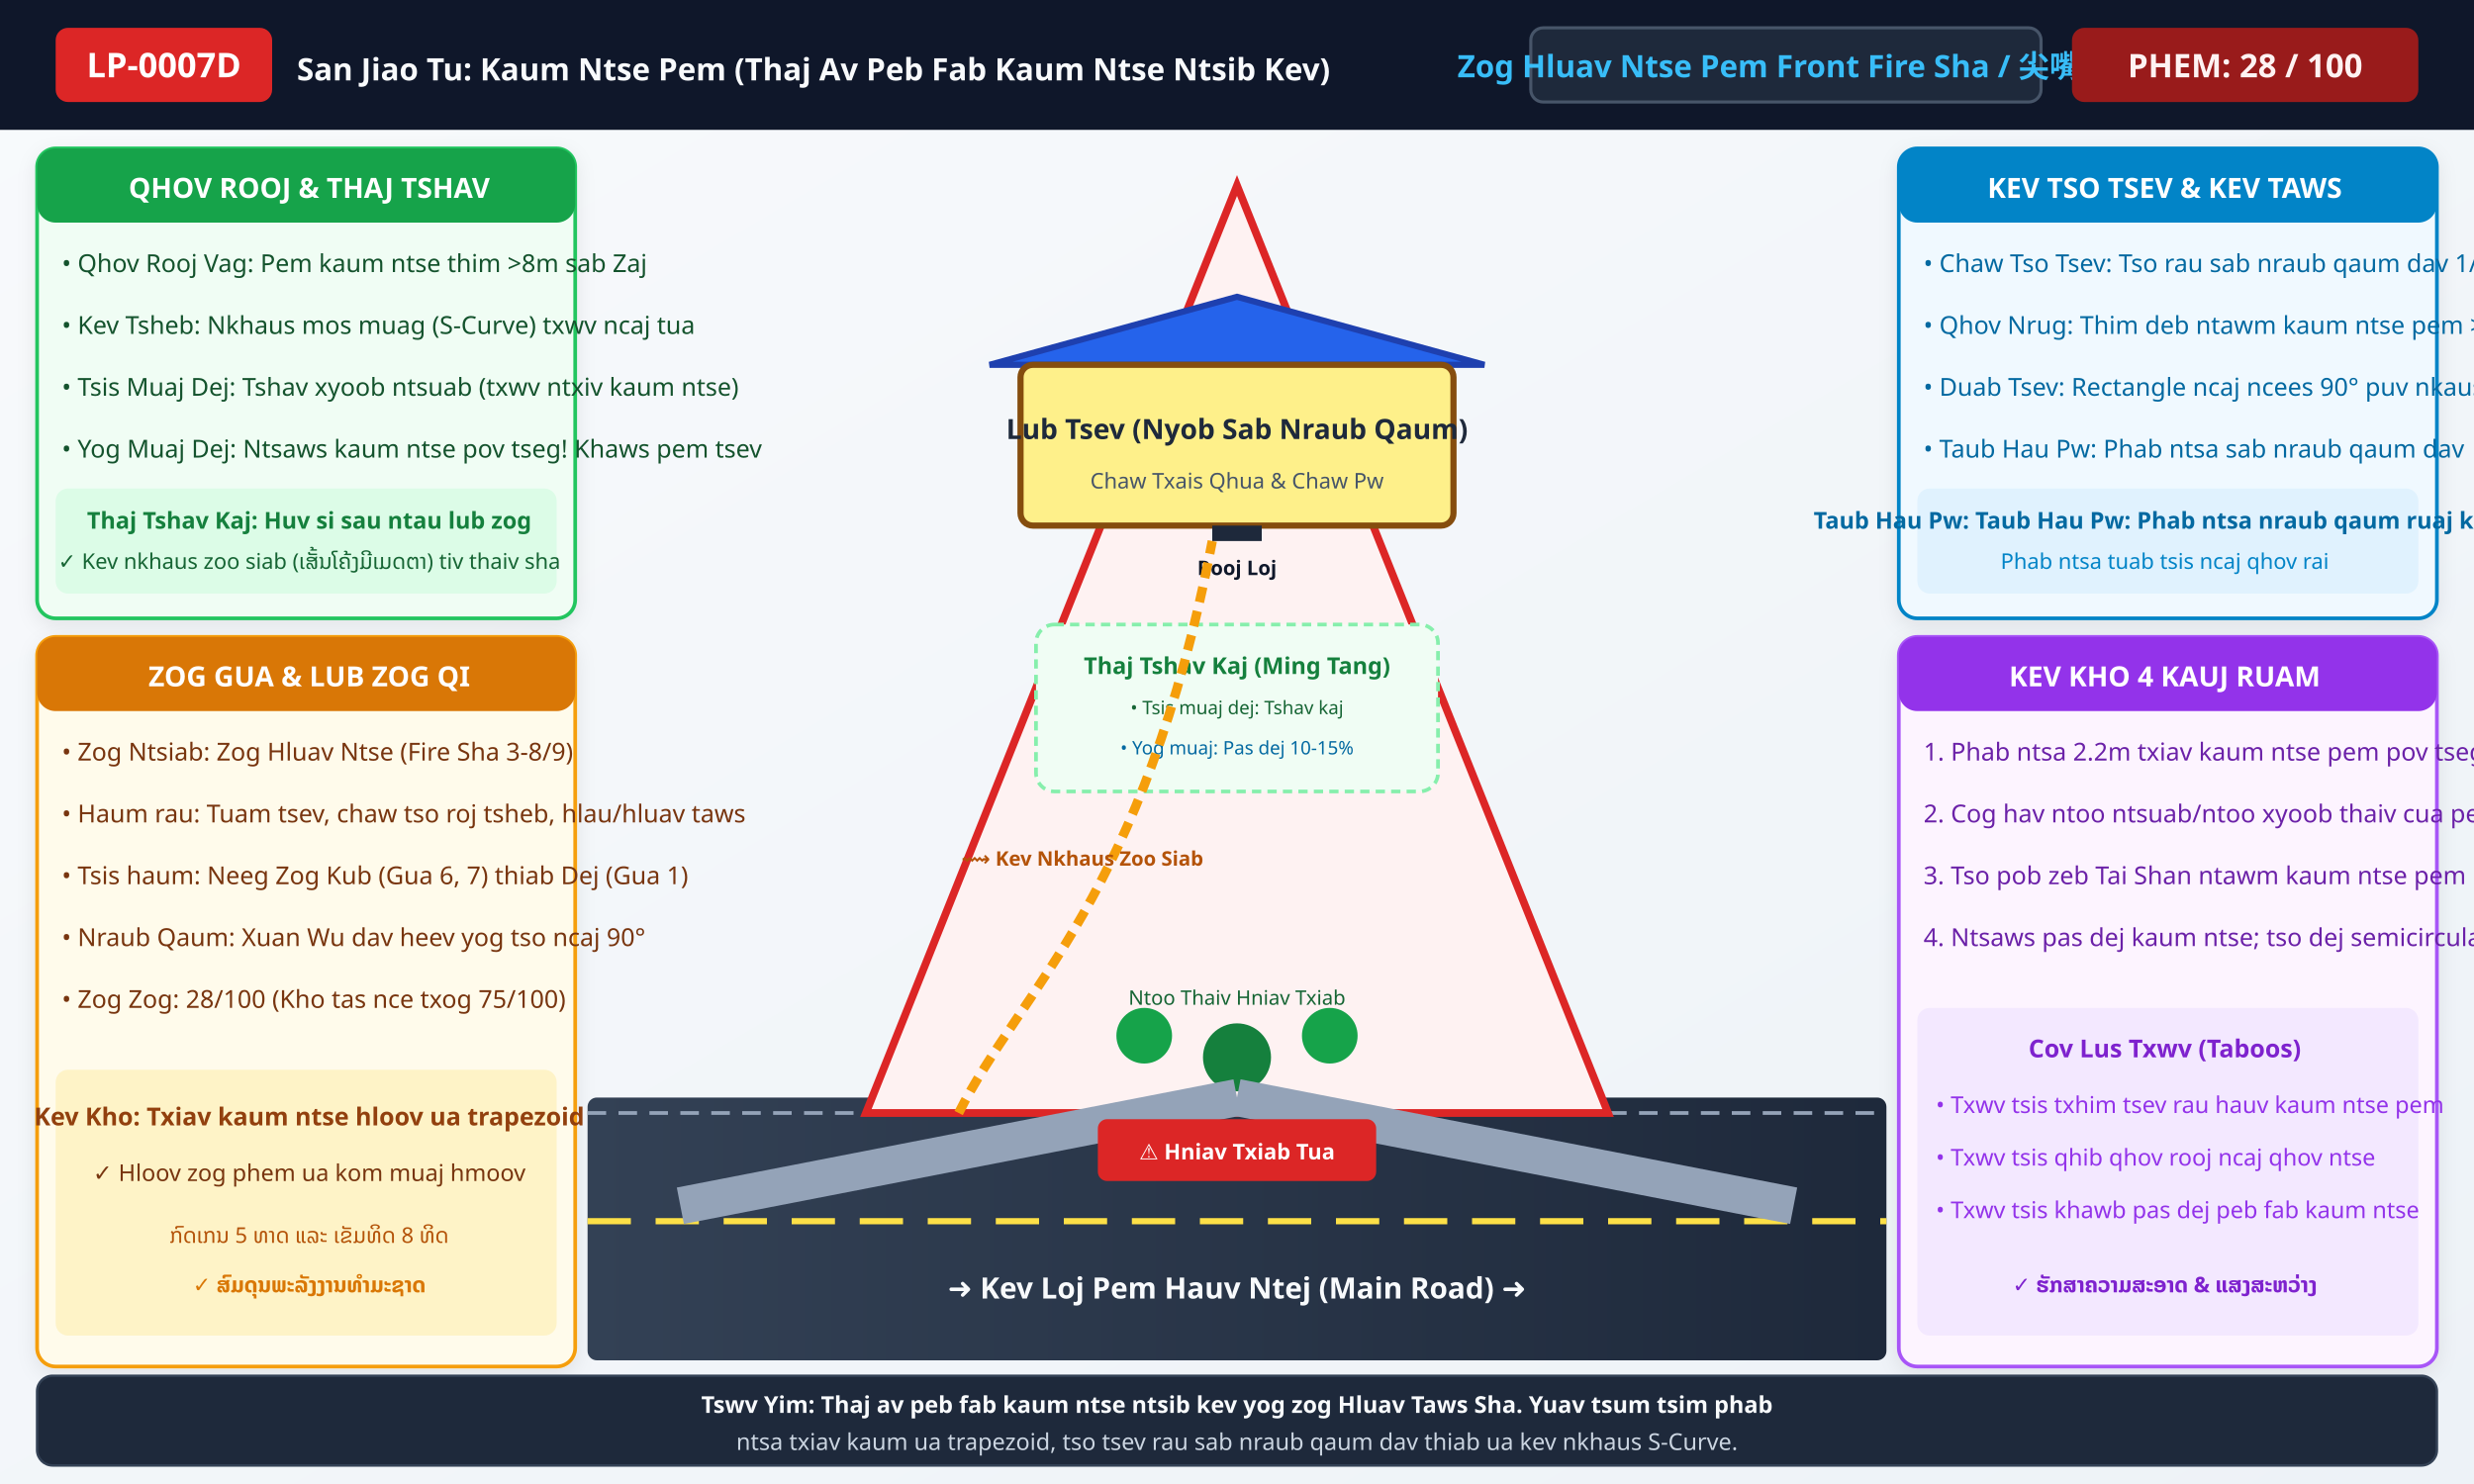
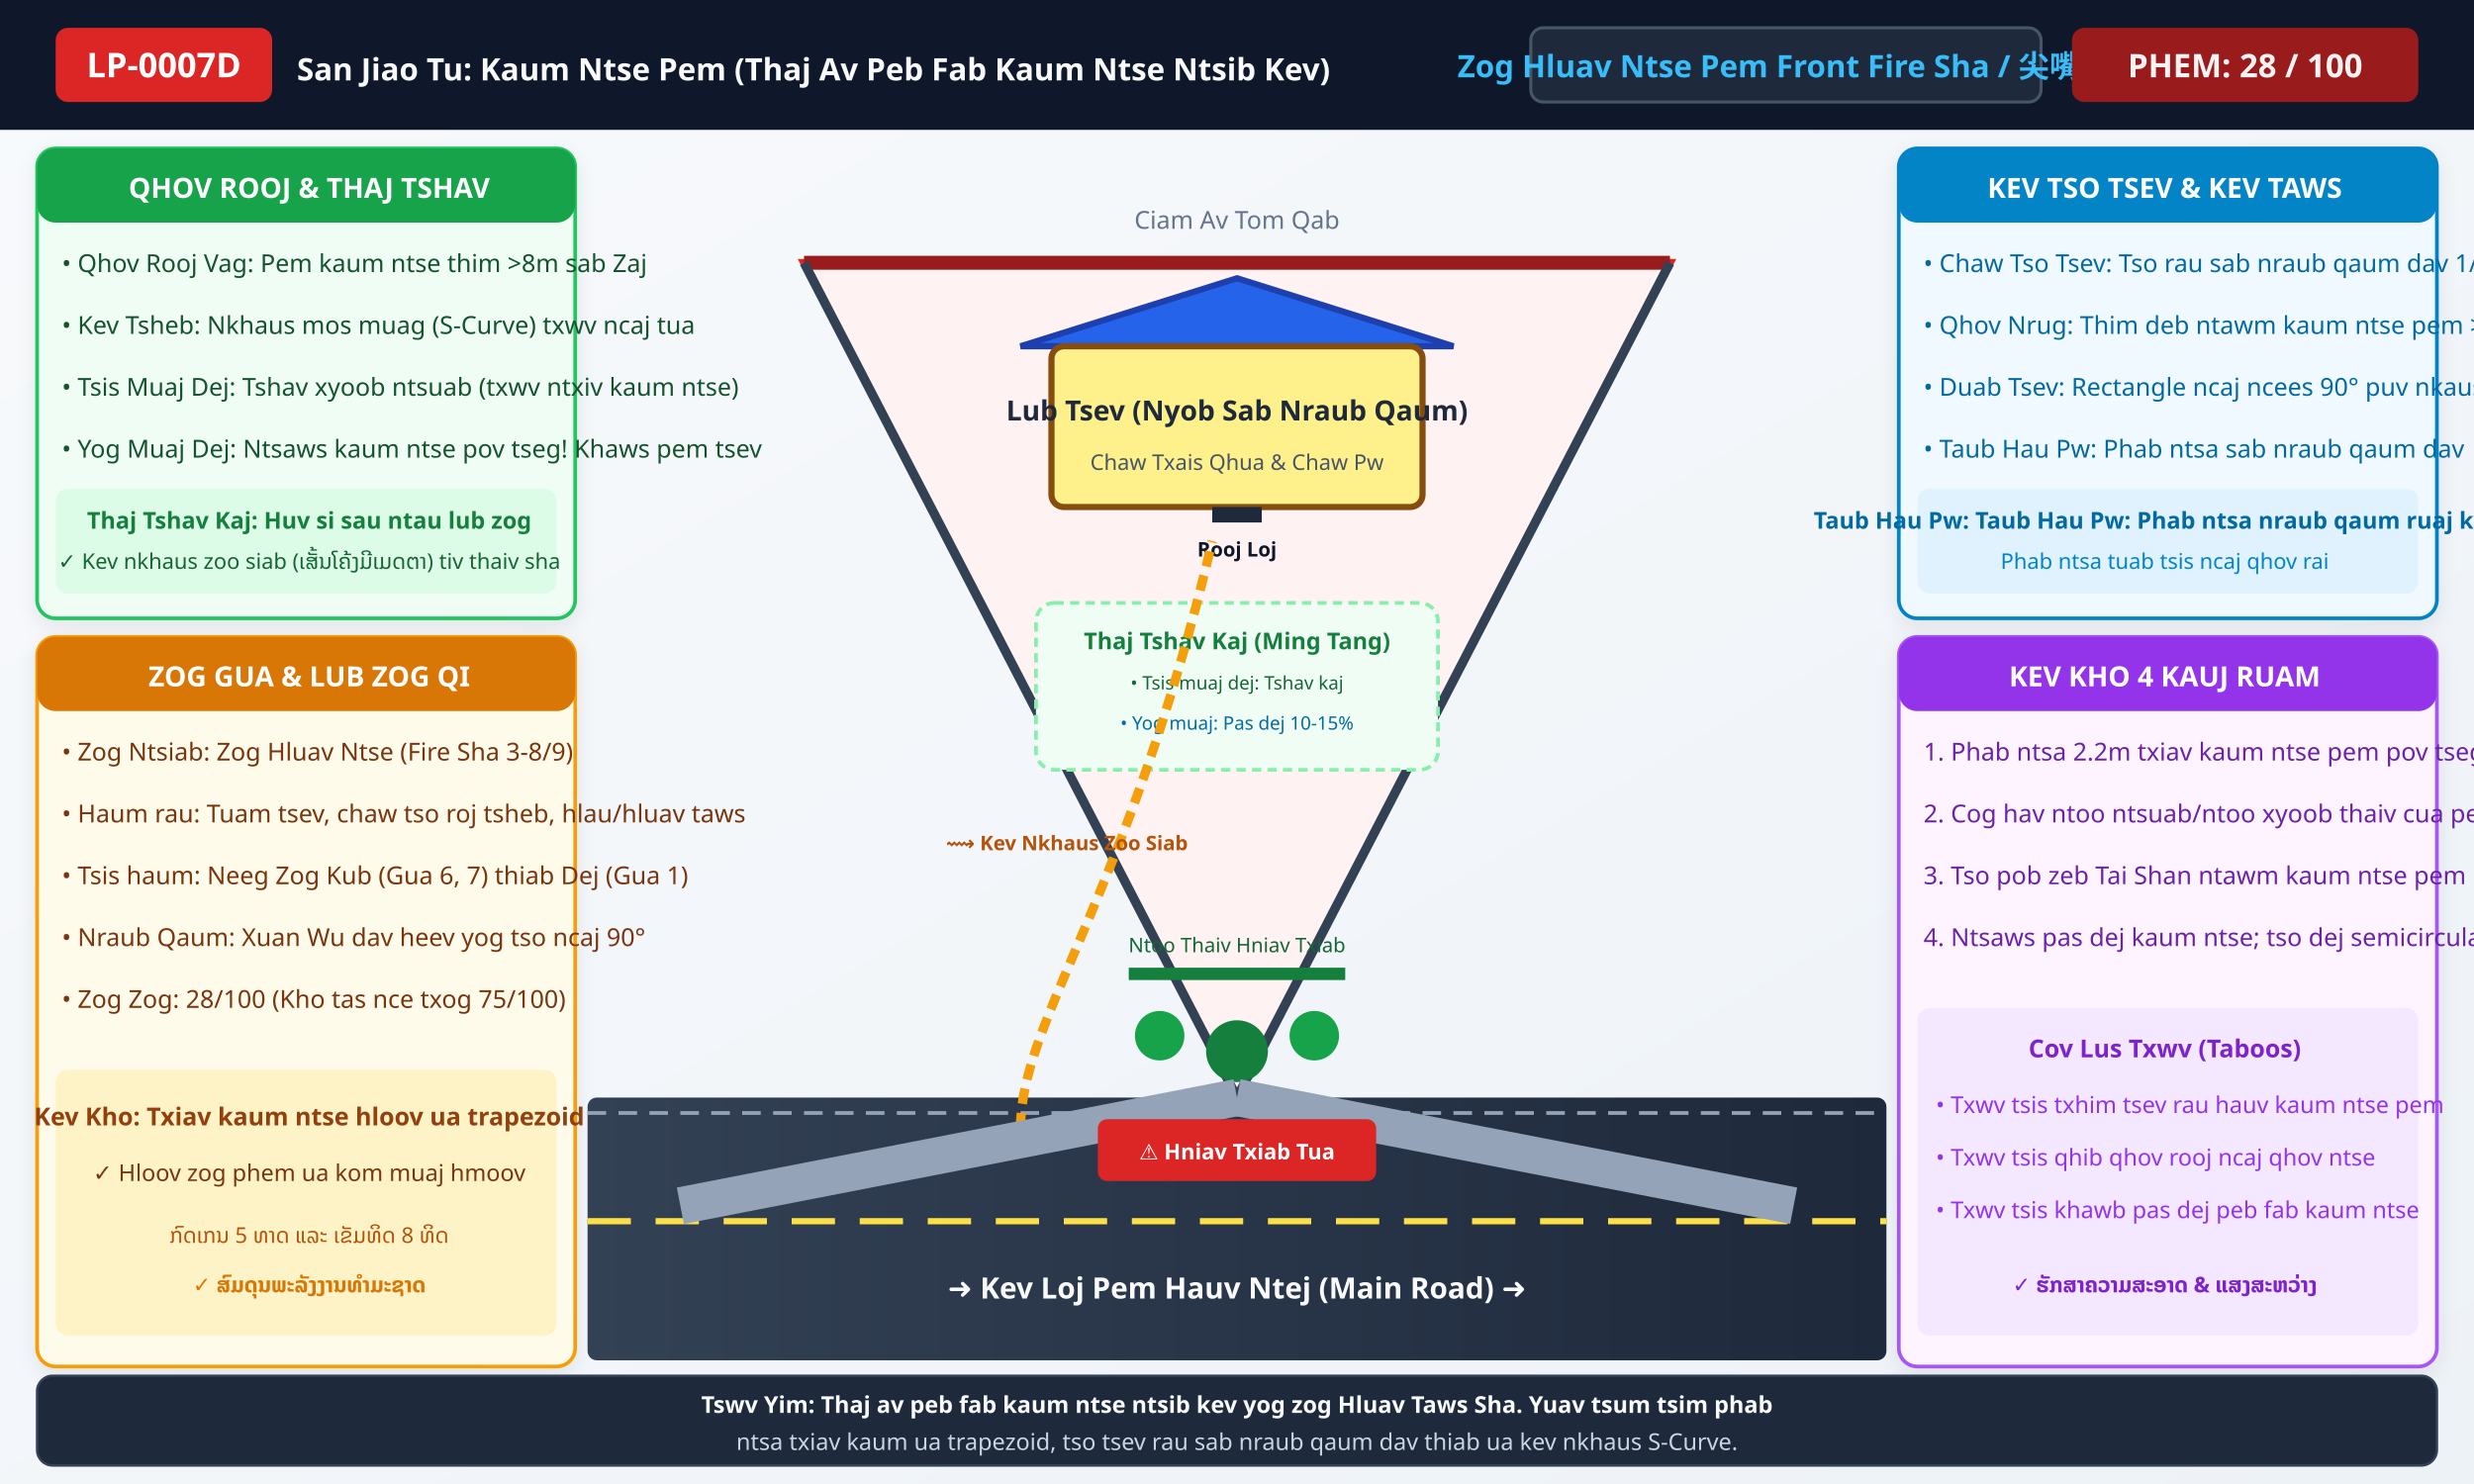
<svg xmlns="http://www.w3.org/2000/svg" viewBox="0 0 800 480" width="800" height="480">
  <defs>
    <linearGradient id="bgGrad" x1="0%" y1="0%" x2="100%" y2="100%">
      <stop offset="0%" stop-color="#F8FAFC" />
      <stop offset="100%" stop-color="#EDF2F7" />
    </linearGradient>
    <linearGradient id="roadGrad" x1="0%" y1="0%" x2="100%" y2="0%">
      <stop offset="0%" stop-color="#334155" />
      <stop offset="100%" stop-color="#1E293B" />
    </linearGradient>
    <filter id="shadow" x="-5%" y="-5%" width="110%" height="110%">
      <feDropShadow dx="0" dy="2" stdDeviation="3" flood-opacity="0.08" />
    </filter>
  </defs>
  <rect width="800" height="480" fill="url(#bgGrad)" />
  <rect x="0" y="0" width="800" height="42" fill="#0F172A" />
  <rect x="18" y="9" width="70" height="24" rx="4" fill="#DC2626" />
  <text x="53" y="25" font-family="'Segoe UI', sans-serif" font-weight="bold" font-size="11" fill="#FFFFFF" text-anchor="middle">LP-0007D</text>
  <text x="96" y="26" font-family="'Noto Sans Lao', 'Segoe UI', sans-serif" font-weight="bold" font-size="10" fill="#F8FAFC">San Jiao Tu: Kaum Ntse Pem (Thaj Av Peb Fab Kaum Ntse Ntsib Kev)</text>
  <rect x="495" y="9" width="165" height="24" rx="4" fill="#1E293B" stroke="#475569" stroke-width="1" />
  <text x="577" y="25" font-family="'Noto Sans Lao', 'Segoe UI', sans-serif" font-weight="bold" font-size="10" fill="#38BDF8" text-anchor="middle">Zog Hluav Ntse Pem Front Fire Sha / 尖嘴煞</text>
  <rect x="670" y="9" width="112" height="24" rx="4" fill="#991B1B" />
  <text x="726" y="25" font-family="'Noto Sans Lao', 'Segoe UI', sans-serif" font-weight="bold" font-size="10.5" fill="#FEF2F2" text-anchor="middle">PHEM: 28 / 100</text>
  <rect x="12" y="48" width="174" height="152" rx="6" fill="#F0FDF4" stroke="#22C55E" stroke-width="1.2" filter="url(#shadow)" />
  <rect x="12" y="48" width="174" height="24" rx="6" fill="#16A34A" />
  <text x="100" y="64" font-family="'Noto Sans Lao', 'Segoe UI', sans-serif" font-weight="bold" font-size="9" fill="#FFFFFF" text-anchor="middle">QHOV ROOJ &amp; THAJ TSHAV</text>
  <text x="20" y="88" font-family="'Noto Sans Lao', 'Segoe UI', sans-serif" font-size="8" fill="#14532D">• Qhov Rooj Vag: Pem kaum ntse thim &gt;8m sab Zaj</text>
  <text x="20" y="108" font-family="'Noto Sans Lao', 'Segoe UI', sans-serif" font-size="8" fill="#14532D">• Kev Tsheb: Nkhaus mos muag (S-Curve) txwv ncaj tua</text>
  <text x="20" y="128" font-family="'Noto Sans Lao', 'Segoe UI', sans-serif" font-size="8" fill="#14532D">• Tsis Muaj Dej: Tshav xyoob ntsuab (txwv ntxiv kaum ntse)</text>
  <text x="20" y="148" font-family="'Noto Sans Lao', 'Segoe UI', sans-serif" font-size="8" fill="#14532D">• Yog Muaj Dej: Ntsaws kaum ntse pov tseg! Khaws pem tsev</text>
  <rect x="18" y="158" width="162" height="34" rx="4" fill="#DCFCE7" />
  <text x="100" y="171" font-family="'Noto Sans Lao', 'Segoe UI', sans-serif" font-weight="bold" font-size="7.5" fill="#15803D" text-anchor="middle">Thaj Tshav Kaj: Huv si sau ntau lub zog</text>
  <text x="100" y="184" font-family="'Noto Sans Lao', 'Segoe UI', sans-serif" font-size="7" fill="#166534" text-anchor="middle">✓ Kev nkhaus zoo siab (ເສັ້ນໂຄ້ງມີເມດຕາ) tiv thaiv sha</text>
  <rect x="12" y="206" width="174" height="236" rx="6" fill="#FFFBEB" stroke="#F59E0B" stroke-width="1.2" filter="url(#shadow)" />
  <rect x="12" y="206" width="174" height="24" rx="6" fill="#D97706" />
  <text x="100" y="222" font-family="'Noto Sans Lao', 'Segoe UI', sans-serif" font-weight="bold" font-size="9" fill="#FFFFFF" text-anchor="middle">ZOG GUA &amp; LUB ZOG QI</text>
  <text x="20" y="246" font-family="'Noto Sans Lao', 'Segoe UI', sans-serif" font-size="8" fill="#78350F">• Zog Ntsiab: Zog Hluav Ntse (Fire Sha 3-8/9)</text>
  <text x="20" y="266" font-family="'Noto Sans Lao', 'Segoe UI', sans-serif" font-size="8" fill="#78350F">• Haum rau: Tuam tsev, chaw tso roj tsheb, hlau/hluav taws</text>
  <text x="20" y="286" font-family="'Noto Sans Lao', 'Segoe UI', sans-serif" font-size="8" fill="#78350F">• Tsis haum: Neeg Zog Kub (Gua 6, 7) thiab Dej (Gua 1)</text>
  <text x="20" y="306" font-family="'Noto Sans Lao', 'Segoe UI', sans-serif" font-size="8" fill="#78350F">• Nraub Qaum: Xuan Wu dav heev yog tso ncaj 90°</text>
  <text x="20" y="326" font-family="'Noto Sans Lao', 'Segoe UI', sans-serif" font-size="8" fill="#78350F">• Zog Zog: 28/100 (Kho tas nce txog 75/100)</text>
  <rect x="18" y="346" width="162" height="86" rx="4" fill="#FEF3C7" />
  <text x="100" y="364" font-family="'Noto Sans Lao', 'Segoe UI', sans-serif" font-weight="bold" font-size="8" fill="#92400E" text-anchor="middle">Kev Kho: Txiav kaum ntse hloov ua trapezoid</text>
  <text x="100" y="382" font-family="'Noto Sans Lao', 'Segoe UI', sans-serif" font-size="7.5" fill="#78350F" text-anchor="middle">✓ Hloov zog phem ua kom muaj hmoov</text>
  <text x="100" y="402" font-family="'Noto Sans Lao', 'Segoe UI', sans-serif" font-size="7" fill="#B45309" text-anchor="middle">ກົດເກນ 5 ທາດ ແລະ ເຂັມທິດ 8 ທິດ</text>
  <text x="100" y="418" font-family="'Noto Sans Lao', 'Segoe UI', sans-serif" font-weight="bold" font-size="7" fill="#D97706" text-anchor="middle">✓ ສົມດຸນພະລັງງານທຳມະຊາດ</text>
  <rect x="614" y="48" width="174" height="152" rx="6" fill="#F0F9FF" stroke="#0284C7" stroke-width="1.2" filter="url(#shadow)" />
  <rect x="614" y="48" width="174" height="24" rx="6" fill="#0284C7" />
  <text x="700" y="64" font-family="'Noto Sans Lao', 'Segoe UI', sans-serif" font-weight="bold" font-size="9" fill="#FFFFFF" text-anchor="middle">KEV TSO TSEV &amp; KEV TAWS</text>
  <text x="622" y="88" font-family="'Noto Sans Lao', 'Segoe UI', sans-serif" font-size="8" fill="#0369A1">• Chaw Tso Tsev: Tso rau sab nraub qaum dav 1/3</text>
  <text x="622" y="108" font-family="'Noto Sans Lao', 'Segoe UI', sans-serif" font-size="8" fill="#0369A1">• Qhov Nrug: Thim deb ntawm kaum ntse pem &gt;15-20m</text>
  <text x="622" y="128" font-family="'Noto Sans Lao', 'Segoe UI', sans-serif" font-size="8" fill="#0369A1">• Duab Tsev: Rectangle ncaj ncees 90° puv nkaus</text>
  <text x="622" y="148" font-family="'Noto Sans Lao', 'Segoe UI', sans-serif" font-size="8" fill="#0369A1">• Taub Hau Pw: Phab ntsa sab nraub qaum dav</text>
  <rect x="620" y="158" width="162" height="34" rx="4" fill="#E0F2FE" />
  <text x="700" y="171" font-family="'Noto Sans Lao', 'Segoe UI', sans-serif" font-weight="bold" font-size="7.5" fill="#0369A1" text-anchor="middle">Taub Hau Pw: Taub Hau Pw: Phab ntsa nraub qaum ruaj khov</text>
  <text x="700" y="184" font-family="'Noto Sans Lao', 'Segoe UI', sans-serif" font-size="7" fill="#0284C7" text-anchor="middle">Phab ntsa tuab tsis ncaj qhov rai</text>
  <rect x="614" y="206" width="174" height="236" rx="6" fill="#FDF4FF" stroke="#A855F7" stroke-width="1.2" filter="url(#shadow)" />
  <rect x="614" y="206" width="174" height="24" rx="6" fill="#9333EA" />
  <text x="700" y="222" font-family="'Noto Sans Lao', 'Segoe UI', sans-serif" font-weight="bold" font-size="9" fill="#FFFFFF" text-anchor="middle">KEV KHO 4 KAUJ RUAM</text>
  <text x="622" y="246" font-family="'Noto Sans Lao', 'Segoe UI', sans-serif" font-size="8" fill="#6B21A8">1. Phab ntsa 2.2m txiav kaum ntse pem pov tseg</text>
  <text x="622" y="266" font-family="'Noto Sans Lao', 'Segoe UI', sans-serif" font-size="8" fill="#6B21A8">2. Cog hav ntoo ntsuab/ntoo xyoob thaiv cua pem</text>
  <text x="622" y="286" font-family="'Noto Sans Lao', 'Segoe UI', sans-serif" font-size="8" fill="#6B21A8">3. Tso pob zeb Tai Shan ntawm kaum ntse pem</text>
  <text x="622" y="306" font-family="'Noto Sans Lao', 'Segoe UI', sans-serif" font-size="8" fill="#6B21A8">4. Ntsaws pas dej kaum ntse; tso dej semicircular pem tsev</text>
  <rect x="620" y="326" width="162" height="106" rx="4" fill="#F3E8FF" />
  <text x="700" y="342" font-family="'Noto Sans Lao', 'Segoe UI', sans-serif" font-weight="bold" font-size="8" fill="#7E22CE" text-anchor="middle">Cov Lus Txwv (Taboos)</text>
  <text x="626" y="360" font-family="'Noto Sans Lao', 'Segoe UI', sans-serif" font-size="7.5" fill="#9333EA">• Txwv tsis txhim tsev rau hauv kaum ntse pem</text>
  <text x="626" y="377" font-family="'Noto Sans Lao', 'Segoe UI', sans-serif" font-size="7.5" fill="#9333EA">• Txwv tsis qhib qhov rooj ncaj qhov ntse</text>
  <text x="626" y="394" font-family="'Noto Sans Lao', 'Segoe UI', sans-serif" font-size="7.5" fill="#9333EA">• Txwv tsis khawb pas dej peb fab kaum ntse</text>
  <text x="700" y="418" font-family="'Noto Sans Lao', 'Segoe UI', sans-serif" font-weight="bold" font-size="7" fill="#7E22CE" text-anchor="middle">✓ ຮັກສາຄວາມສະອາດ &amp; ແສງສະຫວ່າງ</text>
  <rect x="190" y="355" width="420" height="85" fill="url(#roadGrad)" rx="3" />
  <line x1="190" y1="395" x2="610" y2="395" stroke="#FDE047" stroke-width="2" stroke-dasharray="14,8" />
  <line x1="190" y1="360" x2="610" y2="360" stroke="#94A3B8" stroke-width="1.2" stroke-dasharray="6,4" />
  <text x="400" y="420" font-family="'Noto Sans Lao', 'Segoe UI', sans-serif" font-weight="bold" font-size="9.5" fill="#F8FAFC" text-anchor="middle">➜ Kev Loj Pem Hauv Ntej (Main Road) ➜</text>
  <g>
-     <polygon points="400,60 280,360 520,360" fill="#FEF2F2" stroke="#DC2626" stroke-width="2.5" />
-     <polygon points="320,118 400,96 480,118" fill="#2563EB" stroke="#1E40AF" stroke-width="2" />
-     <rect x="330" y="118" width="140" height="52" fill="#FEF08A" stroke="#854D0E" stroke-width="2" rx="4" />
-     <text x="400" y="142" font-family="'Noto Sans Lao', 'Segoe UI', sans-serif" font-weight="bold" font-size="9" fill="#1E293B" text-anchor="middle">Lub Tsev (Nyob Sab Nraub Qaum)</text>
-     <text x="400" y="158" font-family="'Noto Sans Lao', 'Segoe UI', sans-serif" font-size="7" fill="#475569" text-anchor="middle">Chaw Txais Qhua &amp; Chaw Pw</text>
-     <rect x="392" y="170" width="16" height="5" fill="#1E293B" />
-     <text x="400" y="186" font-family="'Noto Sans Lao', 'Segoe UI', sans-serif" font-weight="bold" font-size="6.5" fill="#0F172A" text-anchor="middle">Rooj Loj</text>
-     <rect x="335" y="202" width="130" height="54" rx="6" fill="#F0FDF4" stroke="#86EFAC" stroke-width="1.2" stroke-dasharray="3,2" />
-     <text x="400" y="218" font-family="'Noto Sans Lao', 'Segoe UI', sans-serif" font-weight="bold" font-size="7.5" fill="#15803D" text-anchor="middle">Thaj Tshav Kaj (Ming Tang)</text>
-     <text x="400" y="231" font-family="'Noto Sans Lao', 'Segoe UI', sans-serif" font-size="6" fill="#166534" text-anchor="middle">• Tsis muaj dej: Tshav kaj</text>
-     <text x="400" y="244" font-family="'Noto Sans Lao', 'Segoe UI', sans-serif" font-size="6" fill="#0369A1" text-anchor="middle">• Yog muaj: Pas dej 10-15%</text>
-     <circle cx="370" cy="335" r="9" fill="#16A34A" />
-     <circle cx="400" cy="342" r="11" fill="#15803D" />
-     <circle cx="430" cy="335" r="9" fill="#16A34A" />
-     <text x="400" y="325" font-family="'Noto Sans Lao', 'Segoe UI', sans-serif" font-size="6.5" fill="#166534" text-anchor="middle">Ntoo Thaiv Hniav Txiab</text>
-     <path d="M 310 360 C 330 320 370 290 392 175" fill="none" stroke="#F59E0B" stroke-width="3" stroke-dasharray="5,3" />
-     <text x="350" y="280" font-family="'Noto Sans Lao', 'Segoe UI', sans-serif" font-weight="bold" font-size="6.5" fill="#B45309" text-anchor="middle">⟿ Kev Nkhaus Zoo Siab</text>
+     <text x="400" y="74" font-family="'Noto Sans Lao', 'Segoe UI', sans-serif" font-size="8" fill="#64748B" text-anchor="middle">Ciam Av Tom Qab</text>
+     <polygon points="260,85 540,85 400,355" fill="#FEF2F2" stroke="#DC2626" stroke-width="2.5" />
+     <line x1="260" y1="85" x2="540" y2="85" stroke="#991B1B" stroke-width="4.5" />
+     <line x1="260" y1="85" x2="400" y2="355" stroke="#334155" stroke-width="3" />
+     <line x1="540" y1="85" x2="400" y2="355" stroke="#334155" stroke-width="3" />
+     <polygon points="330,112 400,90 470,112" fill="#2563EB" stroke="#1E40AF" stroke-width="2" />
+     <rect x="340" y="112" width="120" height="52" fill="#FEF08A" stroke="#854D0E" stroke-width="2" rx="4" />
+     <text x="400" y="136" font-family="'Noto Sans Lao', 'Segoe UI', sans-serif" font-weight="bold" font-size="9" fill="#1E293B" text-anchor="middle">Lub Tsev (Nyob Sab Nraub Qaum)</text>
+     <text x="400" y="152" font-family="'Noto Sans Lao', 'Segoe UI', sans-serif" font-size="7" fill="#475569" text-anchor="middle">Chaw Txais Qhua &amp; Chaw Pw</text>
+     <rect x="392" y="164" width="16" height="5" fill="#1E293B" />
+     <text x="400" y="180" font-family="'Noto Sans Lao', 'Segoe UI', sans-serif" font-weight="bold" font-size="6.5" fill="#0F172A" text-anchor="middle">Rooj Loj</text>
+     <rect x="335" y="195" width="130" height="54" rx="6" fill="#F0FDF4" stroke="#86EFAC" stroke-width="1.2" stroke-dasharray="3,2" />
+     <text x="400" y="210" font-family="'Noto Sans Lao', 'Segoe UI', sans-serif" font-weight="bold" font-size="7.5" fill="#15803D" text-anchor="middle">Thaj Tshav Kaj (Ming Tang)</text>
+     <text x="400" y="223" font-family="'Noto Sans Lao', 'Segoe UI', sans-serif" font-size="6" fill="#166534" text-anchor="middle">• Tsis muaj dej: Tshav kaj</text>
+     <text x="400" y="236" font-family="'Noto Sans Lao', 'Segoe UI', sans-serif" font-size="6" fill="#0369A1" text-anchor="middle">• Yog muaj: Pas dej 10-15%</text>
+     <line x1="365" y1="315" x2="435" y2="315" stroke="#15803D" stroke-width="4" />
+     <circle cx="375" cy="335" r="8" fill="#16A34A" />
+     <circle cx="400" cy="340" r="10" fill="#15803D" />
+     <circle cx="425" cy="335" r="8" fill="#16A34A" />
+     <text x="400" y="308" font-family="'Noto Sans Lao', 'Segoe UI', sans-serif" font-size="6.5" fill="#166534" text-anchor="middle">Ntoo Thaiv Hniav Txiab</text>
+     <path d="M 330 365 C 330 330 365 290 392 175" fill="none" stroke="#F59E0B" stroke-width="3" stroke-dasharray="5,3" />
+     <text x="345" y="275" font-family="'Noto Sans Lao', 'Segoe UI', sans-serif" font-weight="bold" font-size="6.5" fill="#B45309" text-anchor="middle">⟿ Kev Nkhaus Zoo Siab</text>
    <line x1="220" y1="390" x2="400" y2="355" stroke="#94A3B8" stroke-width="12" />
    <line x1="580" y1="390" x2="400" y2="355" stroke="#94A3B8" stroke-width="12" />
    <g transform="translate(355, 362)">
      <rect x="0" y="0" width="90" height="20" rx="3" fill="#DC2626" />
      <text x="45" y="13" font-family="'Noto Sans Lao', 'Segoe UI', sans-serif" font-weight="bold" font-size="7" fill="#FFFFFF" text-anchor="middle">⚠️ Hniav Txiab Tua</text>
    </g>
  </g>
  <rect x="12" y="445" width="776" height="29" rx="5" fill="#1E293B" stroke="#334155" stroke-width="0.8" />
  <text x="400" y="457" font-family="'Noto Sans Lao', 'Segoe UI', sans-serif" font-weight="bold" font-size="7.5" fill="#F8FAFC" text-anchor="middle">Tswv Yim: Thaj av peb fab kaum ntse ntsib kev yog zog Hluav Taws Sha. Yuav tsum tsim phab</text>
  <text x="400" y="469" font-family="'Noto Sans Lao', 'Segoe UI', sans-serif" font-size="7.5" fill="#CBD5E1" text-anchor="middle">ntsa txiav kaum ua trapezoid, tso tsev rau sab nraub qaum dav thiab ua kev nkhaus S-Curve.</text>
</svg>
